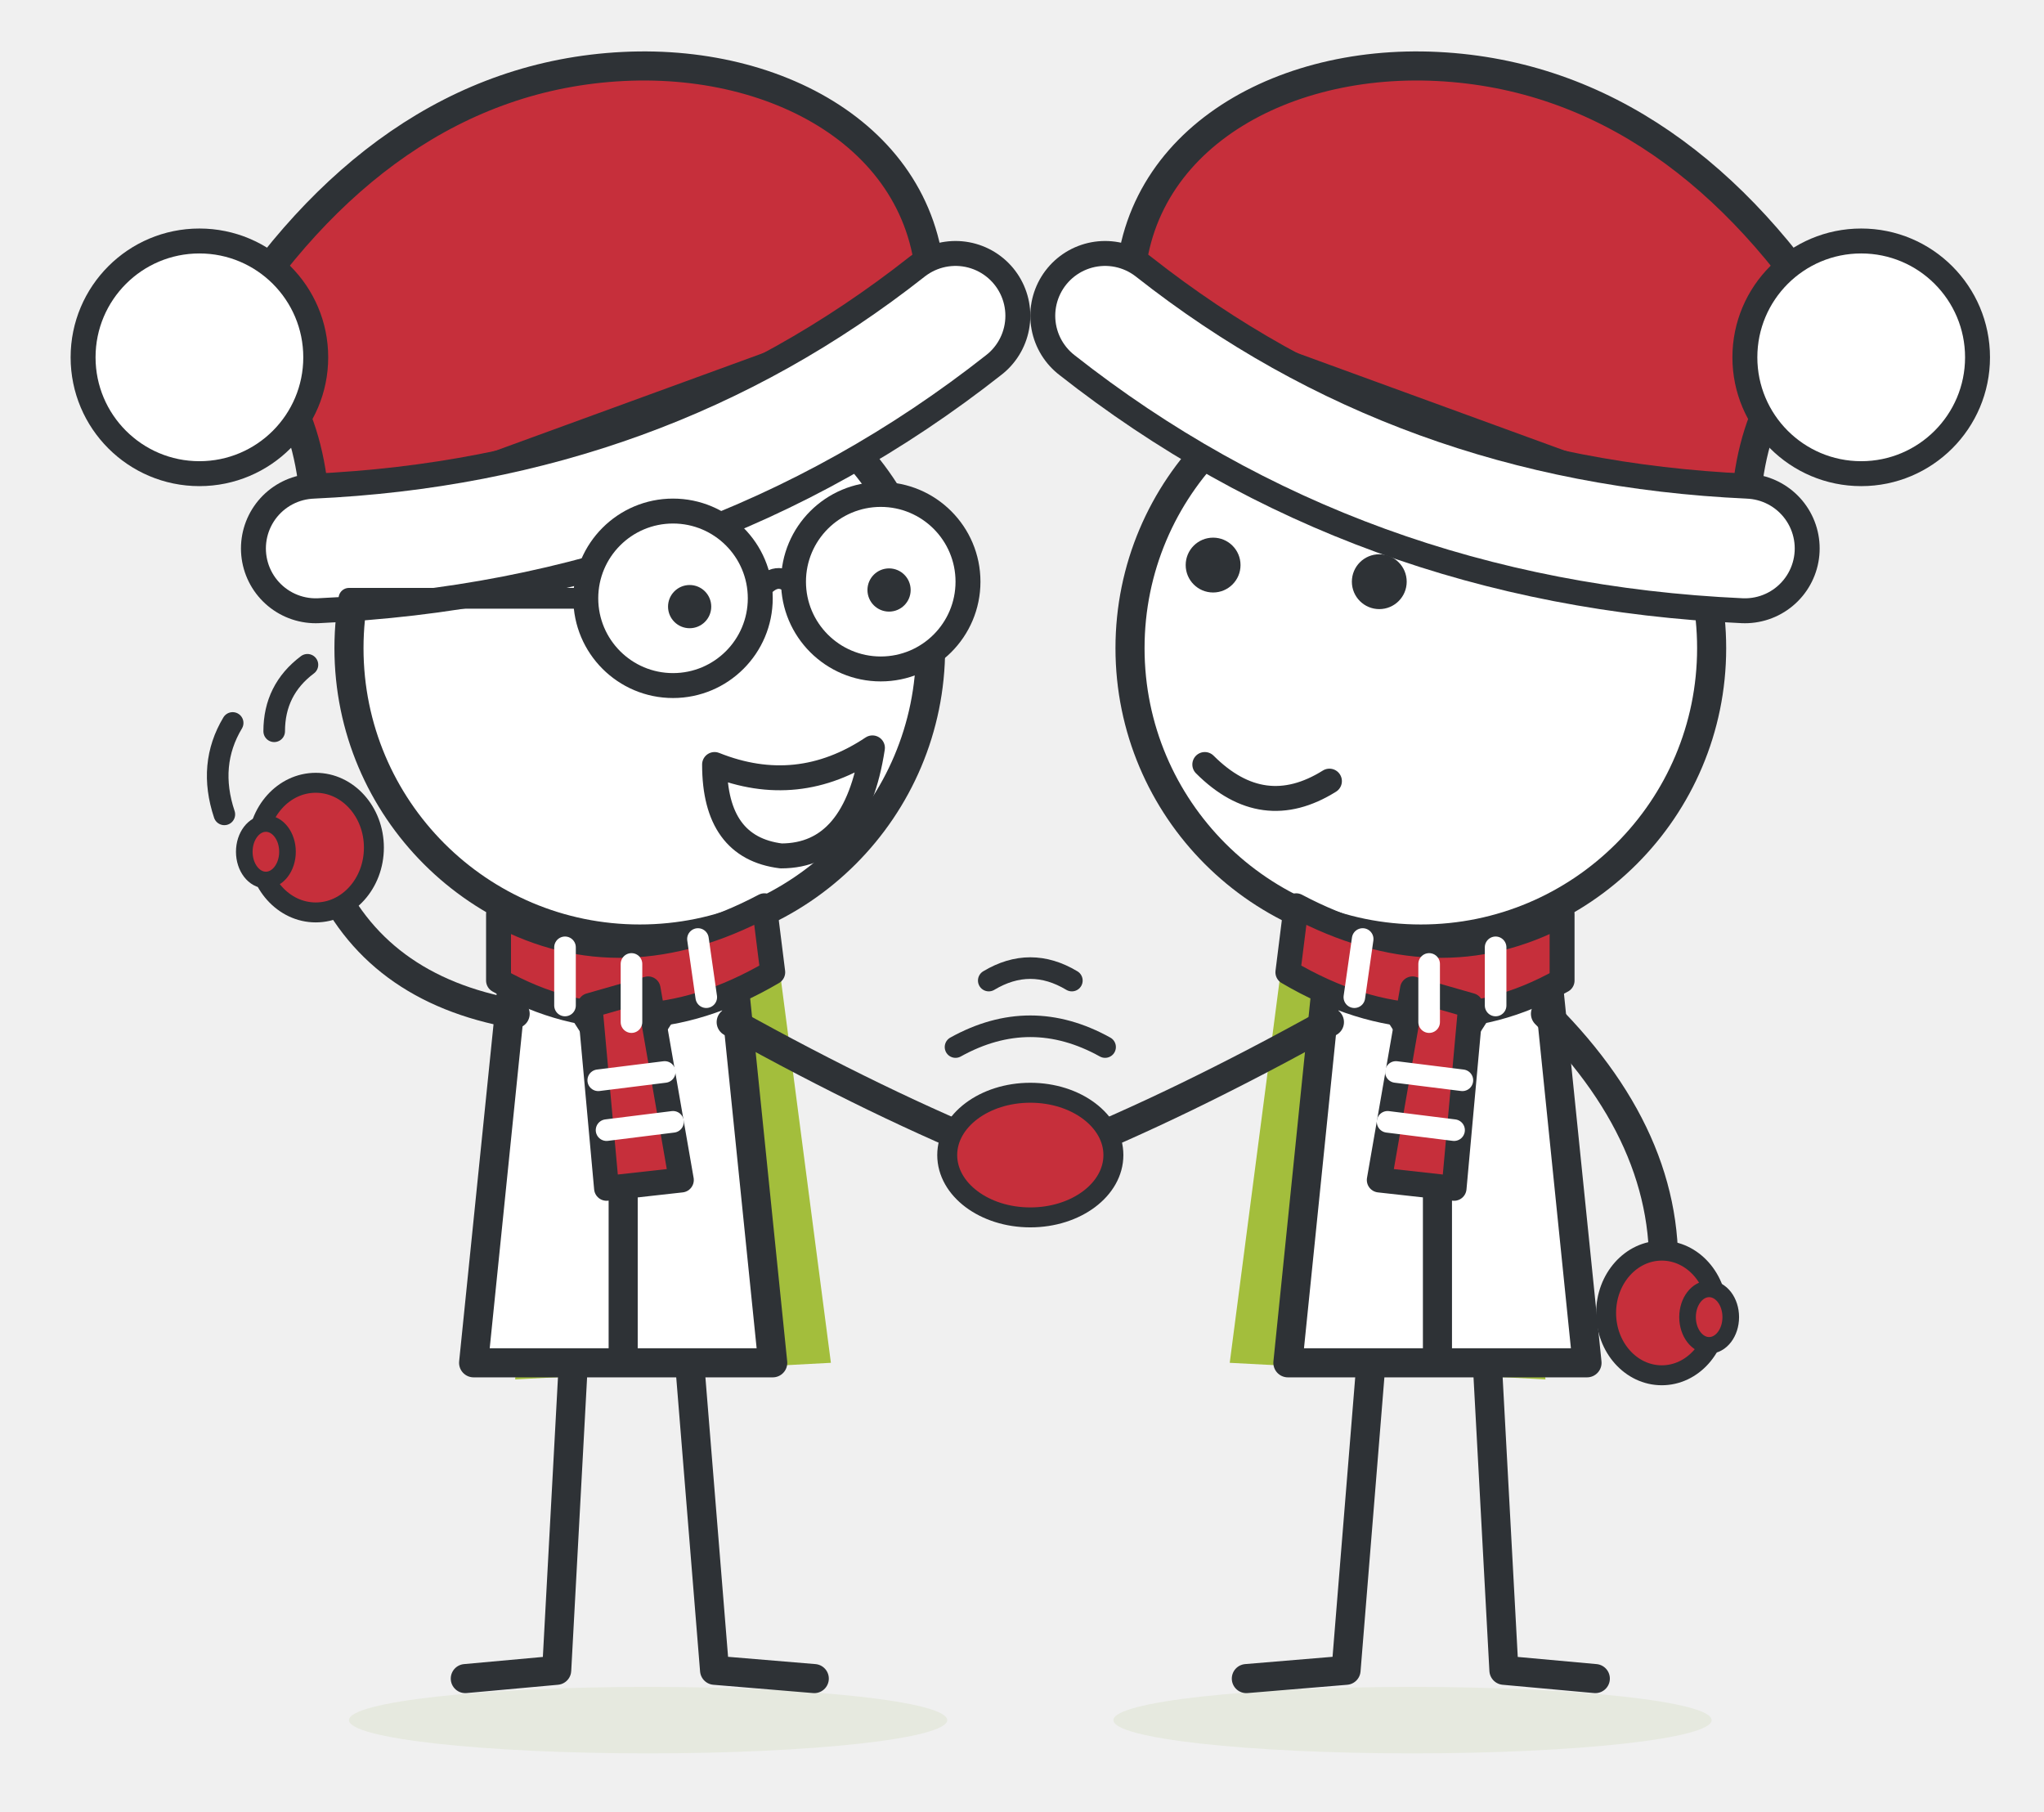
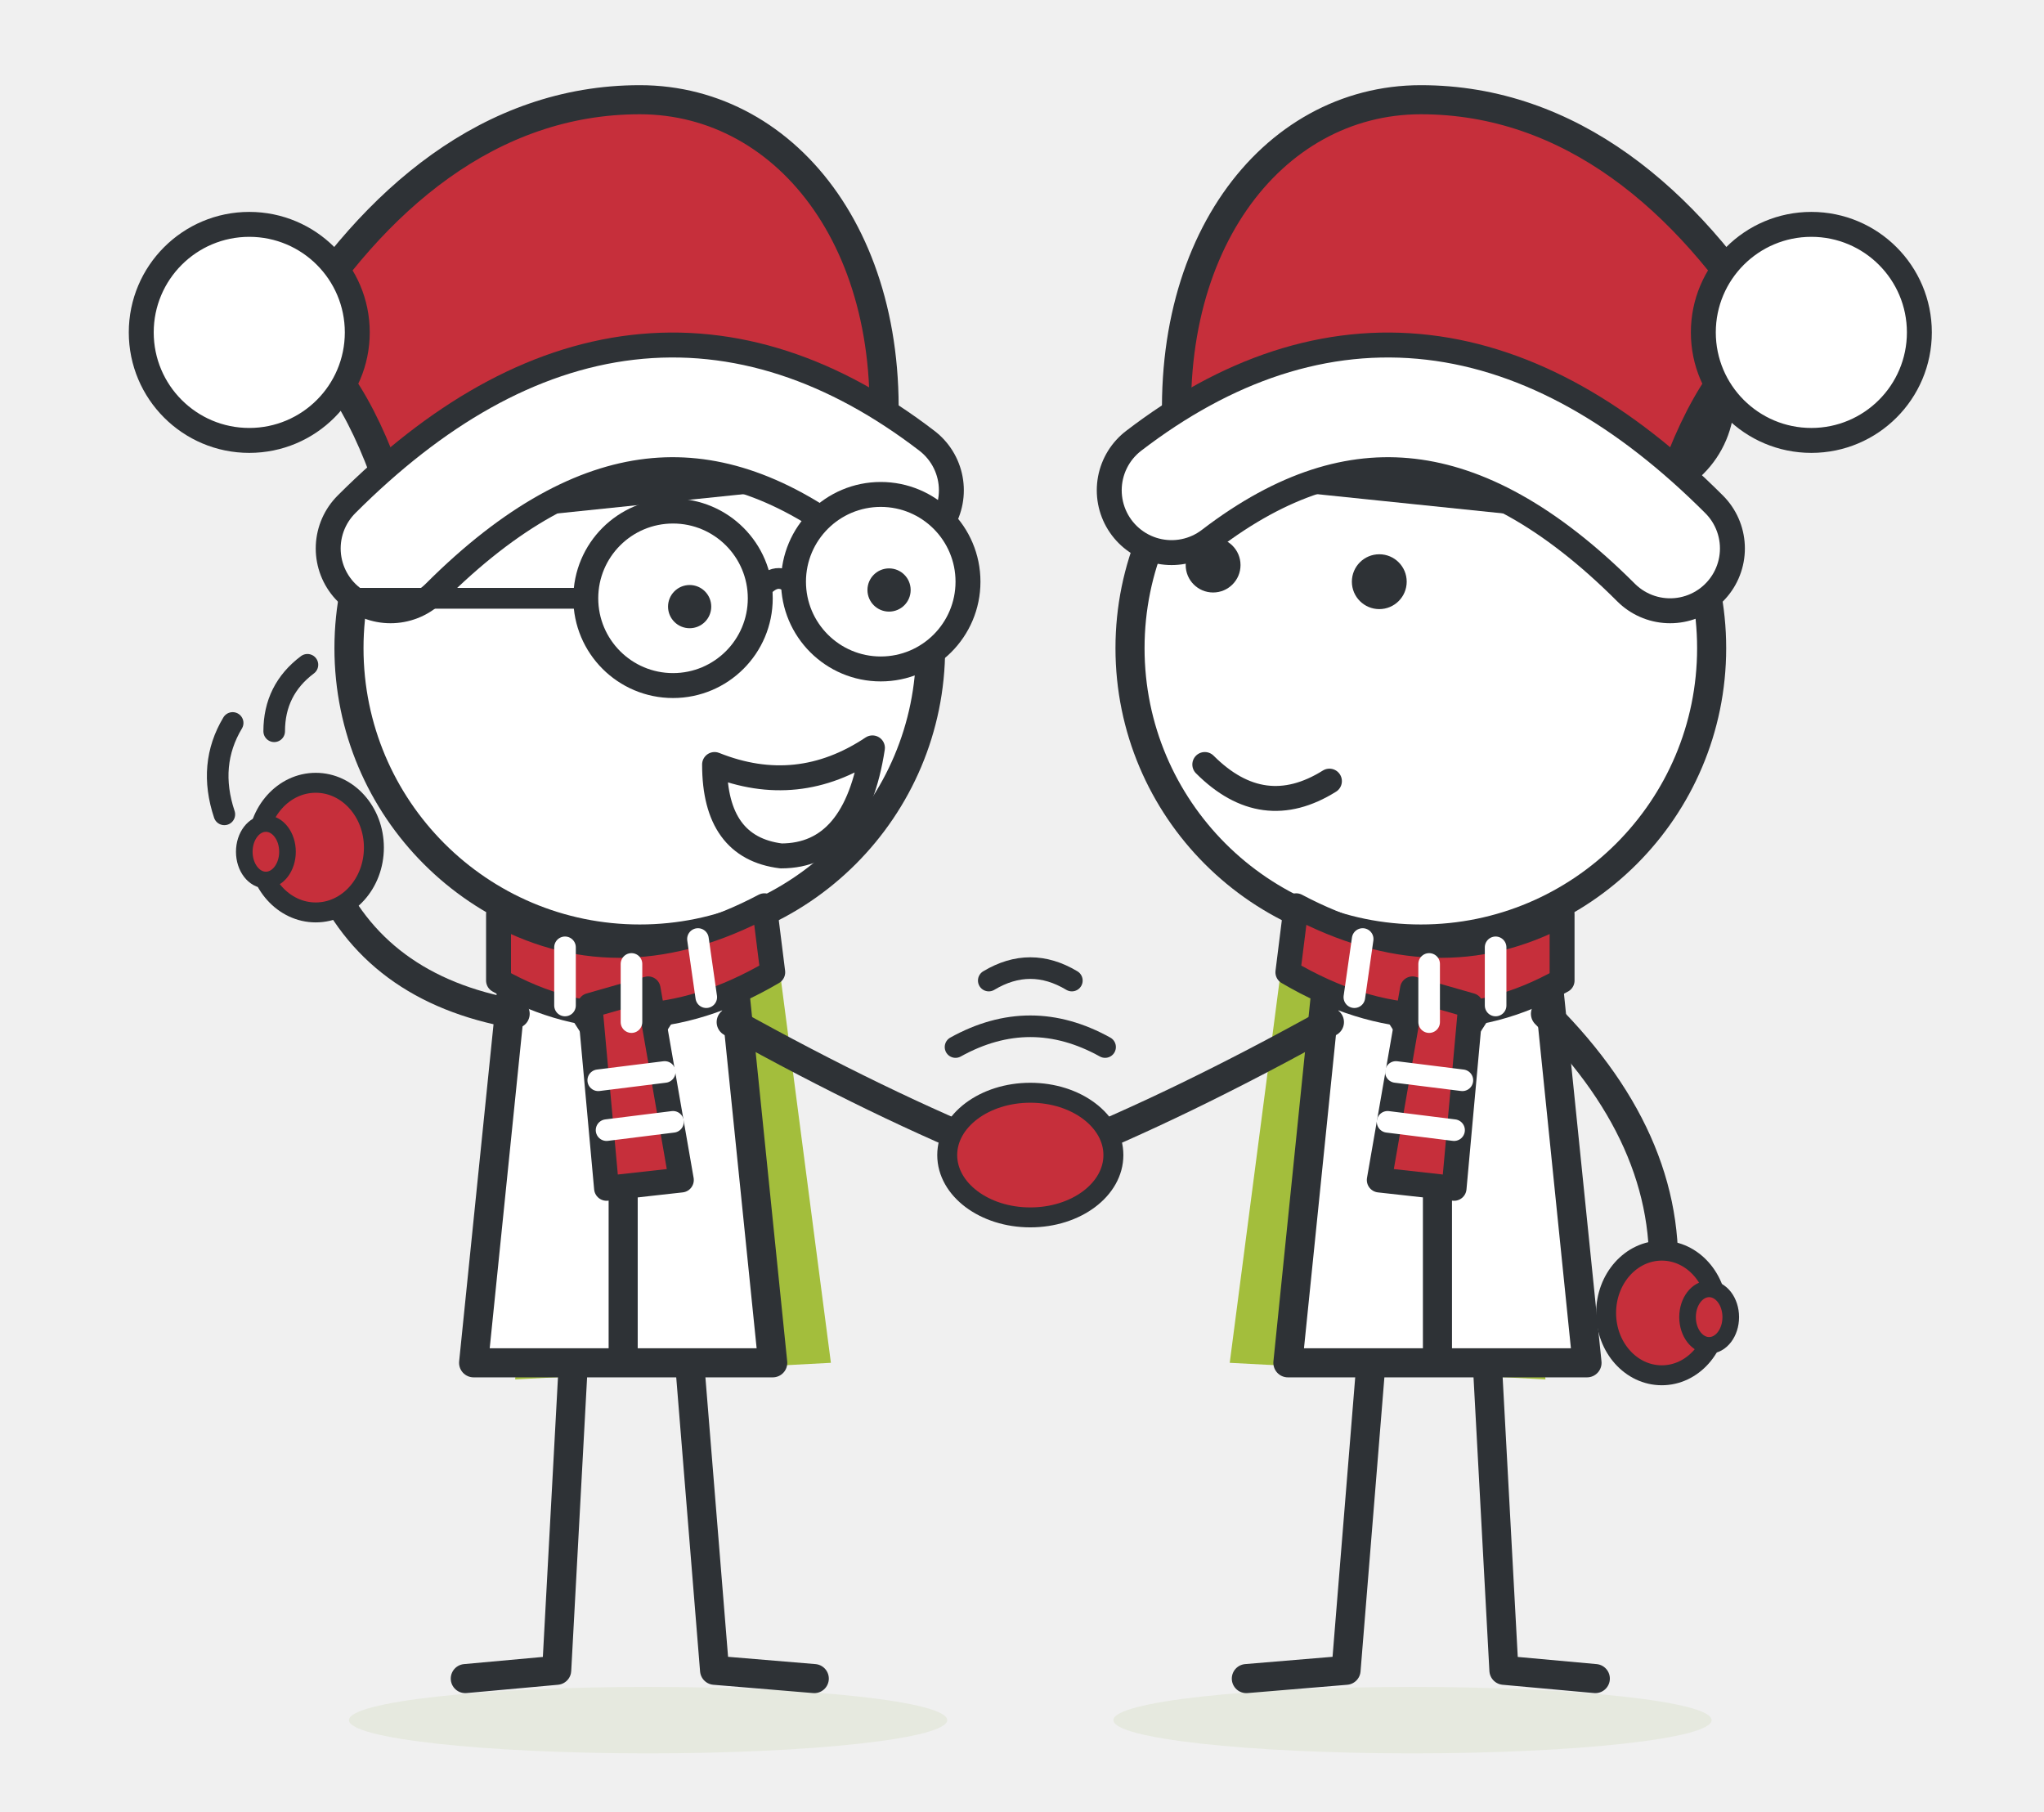
<svg xmlns="http://www.w3.org/2000/svg" aria-hidden="true" focusable="false" viewBox="18 -6 246 218" fill="none" stroke="#2E3236" stroke-width="3.5" stroke-linecap="round" stroke-linejoin="round">
  <ellipse cx="96" cy="201" rx="36" ry="4" fill="#E6E9DF" stroke="none" />
  <path d="M84 114 L112 112 L118 158 L80 160 Z" fill="#A3BE3C" stroke="none" />
  <path d="M87 158 L85 195 L74 196" />
  <path d="M101 158 L104 195 L116 196" />
  <path d="M80 109 L75 158 L111 158 L106 109" fill="#FFFFFF" />
  <path d="M84 109 L93 123 L102 109" />
  <path d="M93 123 L93 157" />
  <circle cx="95" cy="72" r="35" fill="#FFFFFF" />
  <path d="M78 104 Q93 112 110 103 L111 111 Q94 121 78 112 Z" fill="#C62F3B" stroke-width="3" />
  <path d="M96 113 L100 136 L91 137 L89 115 Z" fill="#C62F3B" stroke-width="3" />
  <path d="M86 108 L86 115 M94 110 L94 117 M102 107 L103 114 M90 124 L98 123 M91 130 L99 129" stroke="#FFFFFF" stroke-width="2.6" />
-   <path d="M130 31 C131 12 113 1 93 2 C73 3 57 15 45 34 C52 38 56 46 56 58 Z" fill="#C62F3B" />
-   <path d="M56 60 Q100 58 133 32" stroke="#2E3236" stroke-width="18" stroke-linecap="round" fill="none" />
-   <path d="M56 60 Q100 58 133 32" stroke="#FFFFFF" stroke-width="12" stroke-linecap="round" fill="none" />
-   <circle cx="42" cy="37" r="14" fill="#FFFFFF" stroke-width="3" />
+   <path d="M124 50 C127 24 113 6 95 6 C77 6 63 18 53 34 C59 38 63 46 66 56 Z" fill="#C62F3B" />
+   <path d="M65 60 Q95 30 125 53" stroke="#2E3236" stroke-width="18" stroke-linecap="round" fill="none" />
+   <path d="M65 60 Q95 30 125 53" stroke="#FFFFFF" stroke-width="12" stroke-linecap="round" fill="none" />
+   <circle cx="48" cy="34" r="13" fill="#FFFFFF" stroke-width="3" />
  <path d="M60 66 L88 66" stroke-width="2.5" />
  <circle cx="99" cy="66" r="10.5" fill="#FFFFFF" stroke-width="3" />
  <circle cx="124" cy="64" r="10.5" fill="#FFFFFF" stroke-width="3" />
  <path d="M109.5 65 Q111.5 62.5 113.5 64.5" stroke-width="2.5" />
  <circle cx="101" cy="67" r="2.6" fill="#2E3236" stroke="none" />
  <circle cx="125" cy="65" r="2.6" fill="#2E3236" stroke="none" />
  <path d="M104 86 Q114 90 123 84 Q121 97 112 97 Q104 96 104 86 Z" fill="#FFFFFF" stroke-width="3" />
  <g class="bras-poignee">
    <path d="M106 117 Q124 127 139 133" />
  </g>
  <g class="bras-salut">
    <path d="M80 116 Q63 113 57 99" />
    <ellipse cx="56" cy="96" rx="7" ry="7.8" fill="#C62F3B" stroke="#2E3236" stroke-width="2.4" />
    <ellipse cx="50" cy="96.5" rx="2.6" ry="3.4" fill="#C62F3B" stroke="#2E3236" stroke-width="2" />
    <path d="M45 92 Q43 86 46 81" stroke-width="2.6" />
    <path d="M51 82 Q51 77 55 74" stroke-width="2.6" />
  </g>
  <g transform="translate(284 0) scale(-1 1)">
    <ellipse cx="96" cy="201" rx="36" ry="4" fill="#E6E9DF" stroke="none" />
    <path d="M84 114 L112 112 L118 158 L80 160 Z" fill="#A3BE3C" stroke="none" />
    <path d="M87 158 L85 195 L74 196" />
    <path d="M101 158 L104 195 L116 196" />
    <path d="M80 109 L75 158 L111 158 L106 109" fill="#FFFFFF" />
    <path d="M84 109 L93 123 L102 109" />
    <path d="M93 123 L93 157" />
    <circle cx="70" cy="42" r="11" fill="#FFFFFF" />
    <circle cx="95" cy="72" r="35" fill="#FFFFFF" />
    <path d="M78 104 Q93 112 110 103 L111 111 Q94 121 78 112 Z" fill="#C62F3B" stroke-width="3" />
    <path d="M96 113 L100 136 L91 137 L89 115 Z" fill="#C62F3B" stroke-width="3" />
    <path d="M86 108 L86 115 M94 110 L94 117 M102 107 L103 114 M90 124 L98 123 M91 130 L99 129" stroke="#FFFFFF" stroke-width="2.6" />
-     <path d="M130 31 C131 12 113 1 93 2 C73 3 57 15 45 34 C52 38 56 46 56 58 Z" fill="#C62F3B" />
-     <path d="M56 60 Q100 58 133 32" stroke="#2E3236" stroke-width="18" stroke-linecap="round" fill="none" />
-     <path d="M56 60 Q100 58 133 32" stroke="#FFFFFF" stroke-width="12" stroke-linecap="round" fill="none" />
-     <circle cx="42" cy="37" r="14" fill="#FFFFFF" stroke-width="3" />
+     <path d="M124 50 C127 24 113 6 95 6 C77 6 63 18 53 34 C59 38 63 46 66 56 Z" fill="#C62F3B" />
+     <path d="M65 60 Q95 30 125 53" stroke="#2E3236" stroke-width="18" stroke-linecap="round" fill="none" />
+     <path d="M65 60 Q95 30 125 53" stroke="#FFFFFF" stroke-width="12" stroke-linecap="round" fill="none" />
+     <circle cx="48" cy="34" r="13" fill="#FFFFFF" stroke-width="3" />
    <circle cx="100" cy="64" r="3.3" fill="#2E3236" stroke="none" />
    <circle cx="120" cy="62" r="3.3" fill="#2E3236" stroke="none" />
    <path d="M106 88 Q114 93 121 86" stroke-width="3" />
    <g class="bras-poignee">
      <path d="M106 117 Q124 127 139 133" />
    </g>
    <path d="M80 116 Q64 132 66 150" />
    <ellipse cx="66" cy="152" rx="6.7" ry="7.5" fill="#C62F3B" stroke="#2E3236" stroke-width="2.4" />
    <ellipse cx="60.3" cy="152.5" rx="2.6" ry="3.4" fill="#C62F3B" stroke="#2E3236" stroke-width="2" />
  </g>
  <g class="poignee">
    <ellipse cx="142" cy="133" rx="10" ry="7.5" fill="#C62F3B" stroke="#2E3236" stroke-width="2.4" />
    <path d="M133 120 Q142 115 151 120" stroke-width="2.6" />
    <path d="M137 112 Q142 109 147 112" stroke-width="2.6" />
  </g>
</svg>
